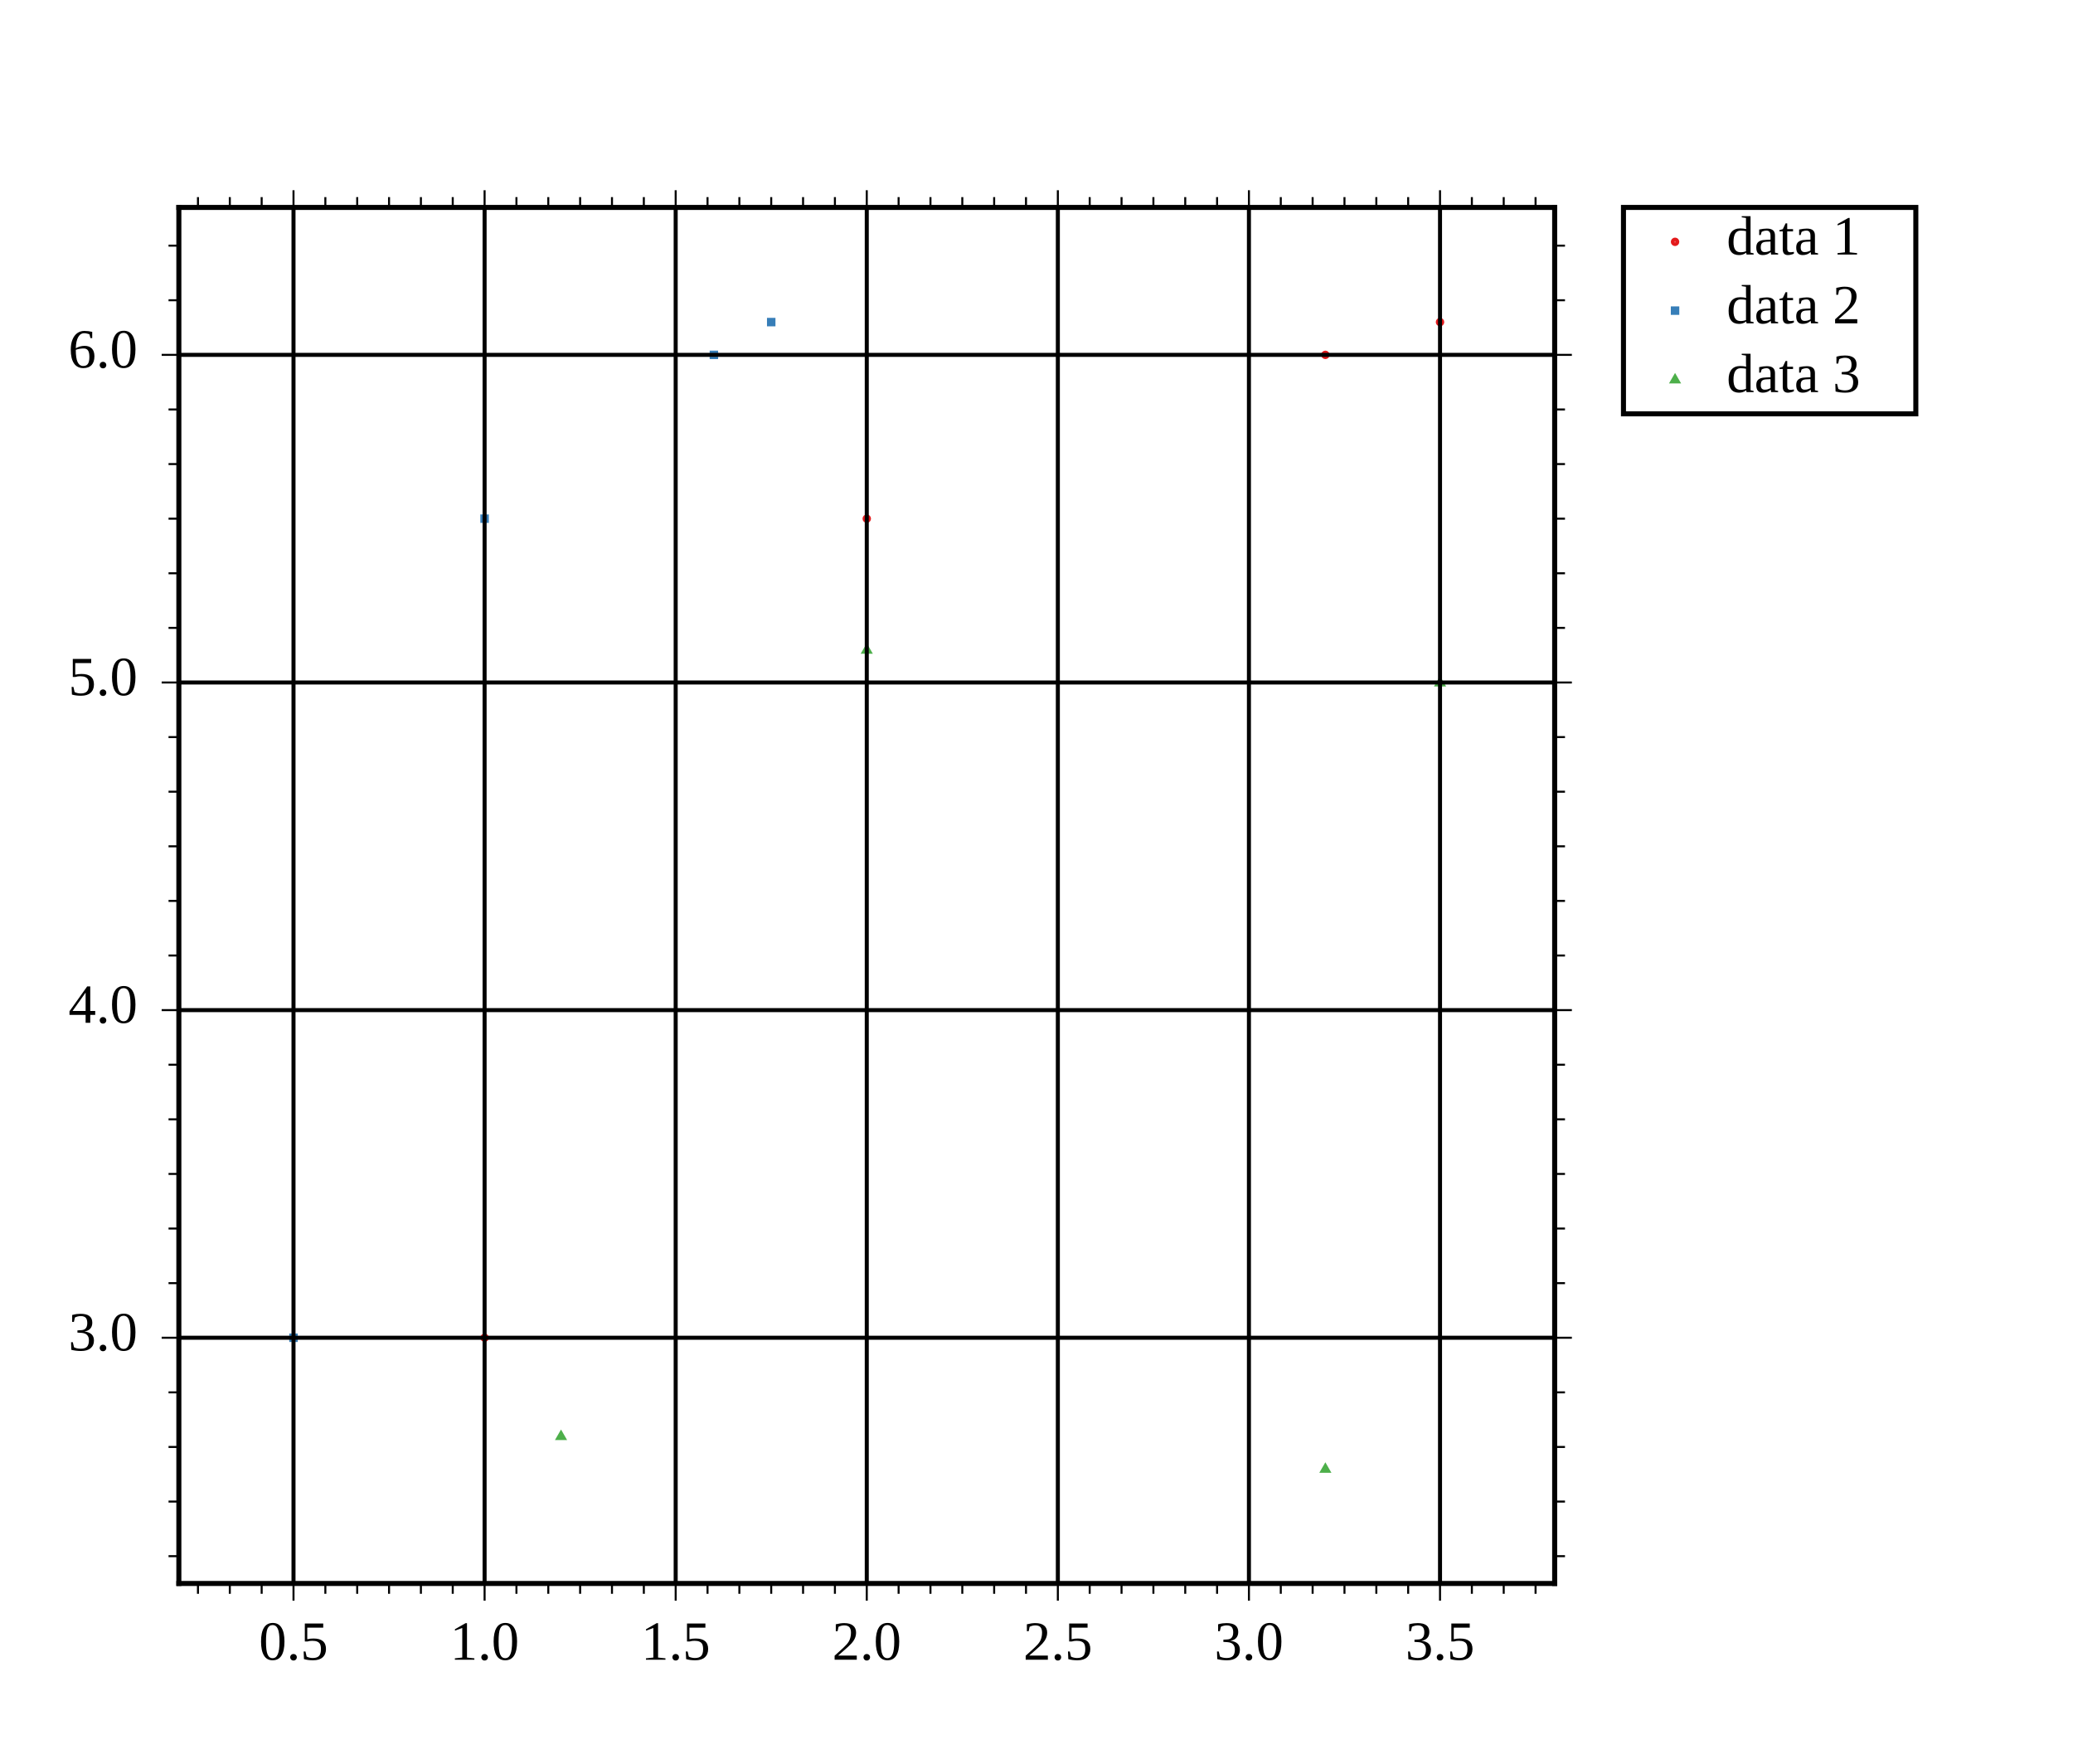
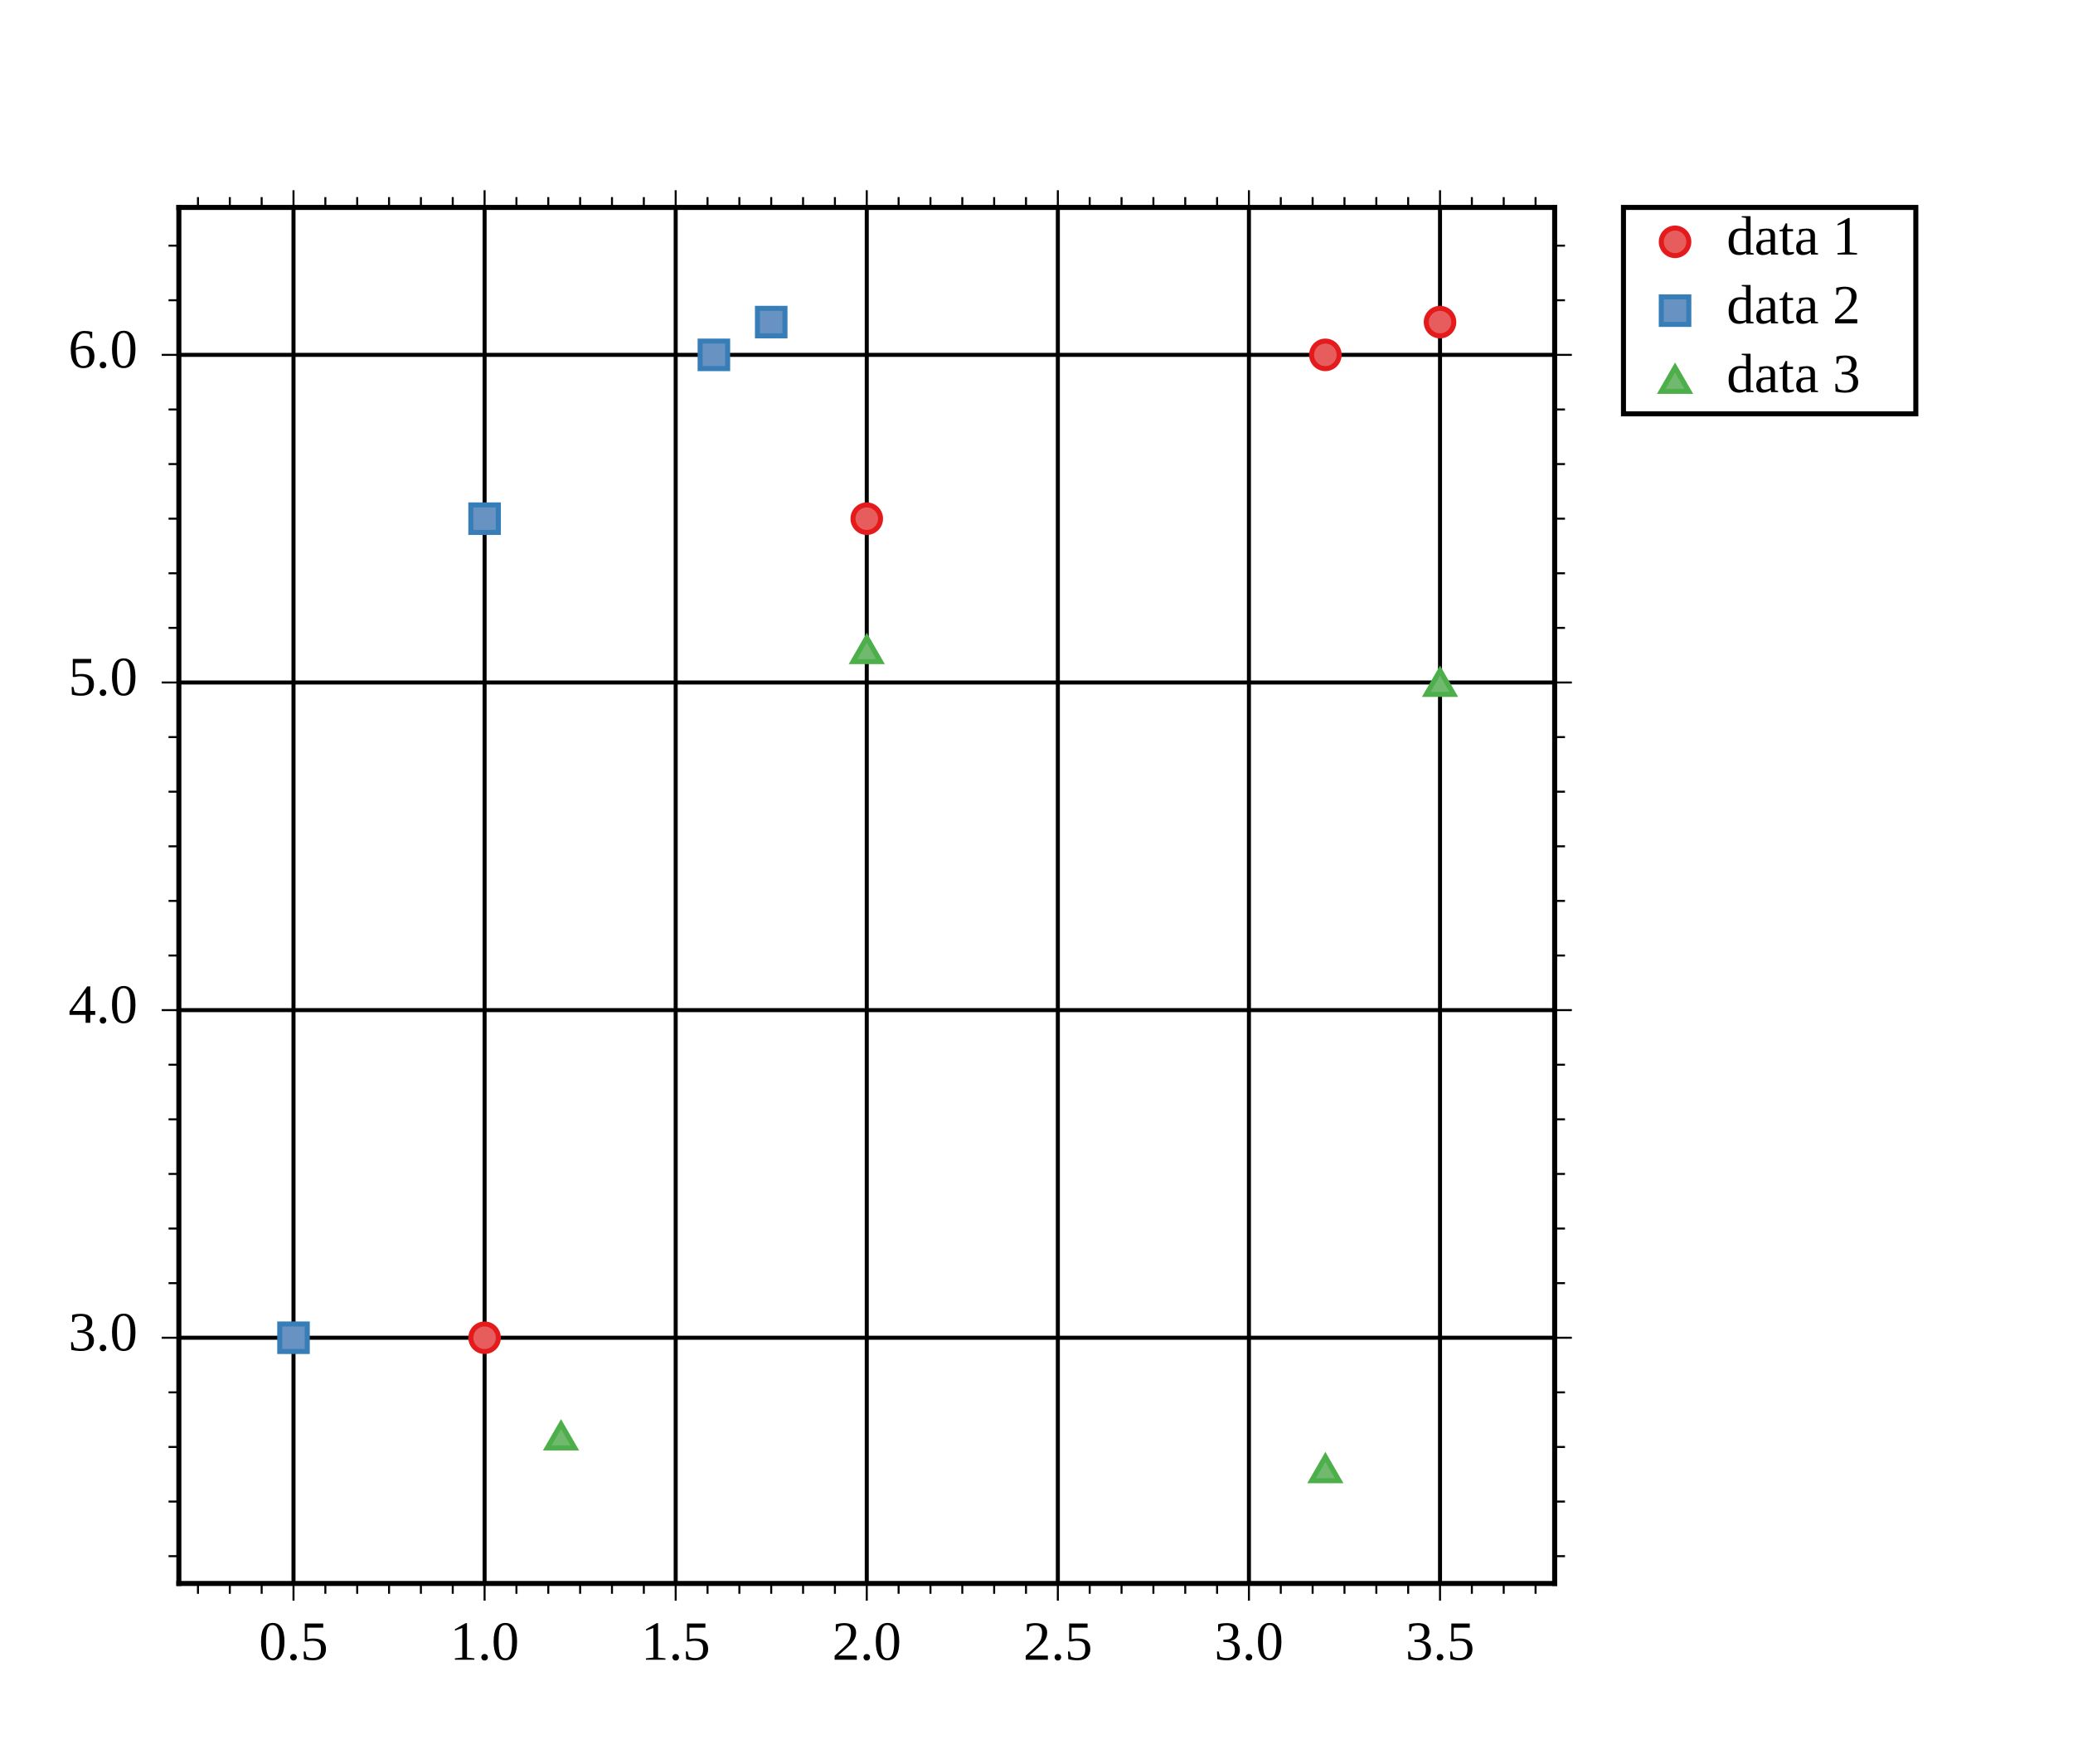
<svg xmlns="http://www.w3.org/2000/svg" height="350" stroke-opacity="1" viewBox="0 0 412 350" font-size="1" width="411.523" stroke="rgb(0,0,0)" version="1.1">
  <defs />
-   <g stroke-opacity="1.0" fill-opacity="1.0" stroke="rgb(77,175,74)" stroke-width="1.0" fill="rgb(114,185,112)">
-     <defs>
-       <clipPath id="myClip1">
-         <path d="M 308.984,314.453 l -0,-273.438 h -273.438 l -0,273.438 Z" />
-       </clipPath>
-     </defs>
-     <g clip-path="url(#myClip1)">
-       <path d="M 286.54,135.713 l -0.342,-0.592 l -0.342,0.592 Z" />
-     </g>
-   </g>
-   <g stroke-opacity="1.0" fill-opacity="1.0" stroke="rgb(77,175,74)" stroke-width="1.0" fill="rgb(114,185,112)">
-     <defs>
-       <clipPath id="myClip2">
-         <path d="M 308.984,314.453 l -0,-273.438 h -273.438 l -0,273.438 Z" />
-       </clipPath>
-     </defs>
-     <g clip-path="url(#myClip2)">
-       <path d="M 263.753,291.963 l -0.342,-0.592 l -0.342,0.592 Z" />
-     </g>
-   </g>
-   <g stroke-opacity="1.0" fill-opacity="1.0" stroke="rgb(77,175,74)" stroke-width="1.0" fill="rgb(114,185,112)">
-     <defs>
-       <clipPath id="myClip3">
-         <path d="M 308.984,314.453 l -0,-273.438 h -273.438 l -0,273.438 Z" />
-       </clipPath>
-     </defs>
-     <g clip-path="url(#myClip3)">
-       <path d="M 172.607,129.202 l -0.342,-0.592 l -0.342,0.592 Z" />
-     </g>
-   </g>
-   <g stroke-opacity="1.0" fill-opacity="1.0" stroke="rgb(77,175,74)" stroke-width="1.0" fill="rgb(114,185,112)">
-     <defs>
-       <clipPath id="myClip4">
-         <path d="M 308.984,314.453 l -0,-273.438 h -273.438 l -0,273.438 Z" />
-       </clipPath>
-     </defs>
-     <g clip-path="url(#myClip4)">
-       <path d="M 111.844,285.452 l -0.342,-0.592 l -0.342,0.592 Z" />
-     </g>
-   </g>
-   <g stroke-opacity="1.0" fill-opacity="1.0" stroke="rgb(55,126,184)" stroke-width="1.0" fill="rgb(103,146,193)">
-     <defs>
-       <clipPath id="myClip5">
-         <path d="M 308.984,314.453 l -0,-273.438 h -273.438 l -0,273.438 Z" />
-       </clipPath>
-     </defs>
-     <g clip-path="url(#myClip5)">
-       <path d="M 153.619,64.144 l -0,-0.684 h -0.684 l -0,0.684 Z" />
-     </g>
-   </g>
-   <g stroke-opacity="1.0" fill-opacity="1.0" stroke="rgb(55,126,184)" stroke-width="1.0" fill="rgb(103,146,193)">
-     <defs>
-       <clipPath id="myClip6">
-         <path d="M 308.984,314.453 l -0,-273.438 h -273.438 l -0,273.438 Z" />
-       </clipPath>
-     </defs>
-     <g clip-path="url(#myClip6)">
-       <path d="M 142.226,70.654 l -0,-0.684 h -0.684 l -0,0.684 Z" />
-     </g>
-   </g>
-   <g stroke-opacity="1.0" fill-opacity="1.0" stroke="rgb(55,126,184)" stroke-width="1.0" fill="rgb(103,146,193)">
-     <defs>
-       <clipPath id="myClip7">
-         <path d="M 308.984,314.453 l -0,-273.438 h -273.438 l -0,273.438 Z" />
-       </clipPath>
-     </defs>
-     <g clip-path="url(#myClip7)">
-       <path d="M 96.653,103.206 l -0,-0.684 h -0.684 l -0,0.684 Z" />
-     </g>
-   </g>
-   <g stroke-opacity="1.0" fill-opacity="1.0" stroke="rgb(55,126,184)" stroke-width="1.0" fill="rgb(103,146,193)">
-     <defs>
-       <clipPath id="myClip8">
-         <path d="M 308.984,314.453 l -0,-273.438 h -273.438 l -0,273.438 Z" />
-       </clipPath>
-     </defs>
-     <g clip-path="url(#myClip8)">
-       <path d="M 58.675,265.967 l -0,-0.684 h -0.684 l -0,0.684 Z" />
-     </g>
-   </g>
-   <g stroke-opacity="1.0" fill-opacity="1.0" stroke="rgb(228,26,28)" stroke-width="1.0" fill="rgb(231,93,93)">
-     <defs>
-       <clipPath id="myClip9">
-         <path d="M 308.984,314.453 l -0,-273.438 h -273.438 l -0,273.438 Z" />
-       </clipPath>
-     </defs>
-     <g clip-path="url(#myClip9)">
-       <path d="M 286.54,63.802 c 0,-0.189 -0.153,-0.342 -0.342 -0.342c -0.189,-0 -0.342,0.153 -0.342 0.342c -0,0.189 0.153,0.342 0.342 0.342c 0.189,0 0.342,-0.153 0.342 -0.342Z" />
-     </g>
-   </g>
-   <g stroke-opacity="1.0" fill-opacity="1.0" stroke="rgb(228,26,28)" stroke-width="1.0" fill="rgb(231,93,93)">
-     <defs>
-       <clipPath id="myClip10">
-         <path d="M 308.984,314.453 l -0,-273.438 h -273.438 l -0,273.438 Z" />
-       </clipPath>
-     </defs>
-     <g clip-path="url(#myClip10)">
-       <path d="M 263.753,70.312 c 0,-0.189 -0.153,-0.342 -0.342 -0.342c -0.189,-0 -0.342,0.153 -0.342 0.342c -0,0.189 0.153,0.342 0.342 0.342c 0.189,0 0.342,-0.153 0.342 -0.342Z" />
-     </g>
-   </g>
-   <g stroke-opacity="1.0" fill-opacity="1.0" stroke="rgb(228,26,28)" stroke-width="1.0" fill="rgb(231,93,93)">
-     <defs>
-       <clipPath id="myClip11">
-         <path d="M 308.984,314.453 l -0,-273.438 h -273.438 l -0,273.438 Z" />
-       </clipPath>
-     </defs>
-     <g clip-path="url(#myClip11)">
-       <path d="M 172.607,102.865 c 0,-0.189 -0.153,-0.342 -0.342 -0.342c -0.189,-0 -0.342,0.153 -0.342 0.342c -0,0.189 0.153,0.342 0.342 0.342c 0.189,0 0.342,-0.153 0.342 -0.342Z" />
-     </g>
-   </g>
-   <g stroke-opacity="1.0" fill-opacity="1.0" stroke="rgb(228,26,28)" stroke-width="1.0" fill="rgb(231,93,93)">
-     <defs>
-       <clipPath id="myClip12">
-         <path d="M 308.984,314.453 l -0,-273.438 h -273.438 l -0,273.438 Z" />
-       </clipPath>
-     </defs>
-     <g clip-path="url(#myClip12)">
-       <path d="M 96.653,265.625 c 0,-0.189 -0.153,-0.342 -0.342 -0.342c -0.189,-0 -0.342,0.153 -0.342 0.342c -0,0.189 0.153,0.342 0.342 0.342c 0.189,0 0.342,-0.153 0.342 -0.342Z" />
-     </g>
-   </g>
  <g stroke-width="0.8">
    <path d="M 35.547,265.625 h 273.438 M 35.547,200.521 h 273.438 M 35.547,135.417 h 273.438 M 35.547,70.312 h 273.438 " />
  </g>
  <g stroke-linecap="square">
    <path d="M 35.547,314.453 v -273.438 M 308.984,314.453 v -273.438 " />
  </g>
  <g stroke-width="0.4">
    <path d="M 308.984,309.028 h 2.051 M 308.984,298.177 h 2.051 M 308.984,287.326 h 2.051 M 308.984,276.476 h 2.051 M 308.984,254.774 h 2.051 M 308.984,243.924 h 2.051 M 308.984,233.073 h 2.051 M 308.984,222.222 h 2.051 M 308.984,211.371 h 2.051 M 308.984,189.67 h 2.051 M 308.984,178.819 h 2.051 M 308.984,167.969 h 2.051 M 308.984,157.118 h 2.051 M 308.984,146.267 h 2.051 M 308.984,124.566 h 2.051 M 308.984,113.715 h 2.051 M 308.984,102.865 h 2.051 M 308.984,92.014 h 2.051 M 308.984,81.163 h 2.051 M 308.984,59.462 h 2.051 M 308.984,48.611 h 2.051 " />
  </g>
  <g stroke-width="0.4">
    <path d="M 308.984,265.625 h 3.418 M 308.984,200.521 h 3.418 M 308.984,135.417 h 3.418 M 308.984,70.312 h 3.418 " />
  </g>
  <g stroke-width="0.4">
    <path d="M 33.496,309.028 h 2.051 M 33.496,298.177 h 2.051 M 33.496,287.326 h 2.051 M 33.496,276.476 h 2.051 M 33.496,254.774 h 2.051 M 33.496,243.924 h 2.051 M 33.496,233.073 h 2.051 M 33.496,222.222 h 2.051 M 33.496,211.371 h 2.051 M 33.496,189.67 h 2.051 M 33.496,178.819 h 2.051 M 33.496,167.969 h 2.051 M 33.496,157.118 h 2.051 M 33.496,146.267 h 2.051 M 33.496,124.566 h 2.051 M 33.496,113.715 h 2.051 M 33.496,102.865 h 2.051 M 33.496,92.014 h 2.051 M 33.496,81.163 h 2.051 M 33.496,59.462 h 2.051 M 33.496,48.611 h 2.051 " />
  </g>
  <g stroke-width="0.4">
    <path d="M 32.129,265.625 h 3.418 M 32.129,200.521 h 3.418 M 32.129,135.417 h 3.418 M 32.129,70.312 h 3.418 " />
  </g>
  <g fill-opacity="1.0" font-size="11.0px" fill="rgb(0,0,0)">
    <text dominant-baseline="middle" transform="matrix(1,0,0,1,27.3438,70.3125)" stroke="none" text-anchor="end">6.0</text>
  </g>
  <g fill-opacity="1.0" font-size="11.0px" fill="rgb(0,0,0)">
    <text dominant-baseline="middle" transform="matrix(1,0,0,1,27.3438,135.4167)" stroke="none" text-anchor="end">5.0</text>
  </g>
  <g fill-opacity="1.0" font-size="11.0px" fill="rgb(0,0,0)">
    <text dominant-baseline="middle" transform="matrix(1,0,0,1,27.3438,200.5208)" stroke="none" text-anchor="end">4.0</text>
  </g>
  <g fill-opacity="1.0" font-size="11.0px" fill="rgb(0,0,0)">
    <text dominant-baseline="middle" transform="matrix(1,0,0,1,27.3438,265.625)" stroke="none" text-anchor="end">3.0</text>
  </g>
  <g stroke-width="0.8">
    <path d="M 58.333,314.453 v -273.438 M 96.311,314.453 v -273.438 M 134.288,314.453 v -273.438 M 172.266,314.453 v -273.438 M 210.243,314.453 v -273.438 M 248.22,314.453 v -273.438 M 286.198,314.453 v -273.438 " />
  </g>
  <g stroke-linecap="square">
    <path d="M 35.547,314.453 h 273.438 M 35.547,41.016 h 273.438 " />
  </g>
  <g stroke-width="0.4">
    <path d="M 39.345,41.016 v -2.051 M 45.674,41.016 v -2.051 M 52.004,41.016 v -2.051 M 64.663,41.016 v -2.051 M 70.993,41.016 v -2.051 M 77.322,41.016 v -2.051 M 83.652,41.016 v -2.051 M 89.981,41.016 v -2.051 M 102.64,41.016 v -2.051 M 108.97,41.016 v -2.051 M 115.299,41.016 v -2.051 M 121.629,41.016 v -2.051 M 127.959,41.016 v -2.051 M 140.618,41.016 v -2.051 M 146.947,41.016 v -2.051 M 153.277,41.016 v -2.051 M 159.607,41.016 v -2.051 M 165.936,41.016 v -2.051 M 178.595,41.016 v -2.051 M 184.925,41.016 v -2.051 M 191.254,41.016 v -2.051 M 197.584,41.016 v -2.051 M 203.913,41.016 v -2.051 M 216.573,41.016 v -2.051 M 222.902,41.016 v -2.051 M 229.232,41.016 v -2.051 M 235.561,41.016 v -2.051 M 241.891,41.016 v -2.051 M 254.55,41.016 v -2.051 M 260.88,41.016 v -2.051 M 267.209,41.016 v -2.051 M 273.539,41.016 v -2.051 M 279.868,41.016 v -2.051 M 292.527,41.016 v -2.051 M 298.857,41.016 v -2.051 M 305.187,41.016 v -2.051 " />
  </g>
  <g stroke-width="0.4">
    <path d="M 58.333,41.016 v -3.418 M 96.311,41.016 v -3.418 M 134.288,41.016 v -3.418 M 172.266,41.016 v -3.418 M 210.243,41.016 v -3.418 M 248.22,41.016 v -3.418 M 286.198,41.016 v -3.418 " />
  </g>
  <g stroke-width="0.4">
    <path d="M 39.345,316.504 v -2.051 M 45.674,316.504 v -2.051 M 52.004,316.504 v -2.051 M 64.663,316.504 v -2.051 M 70.993,316.504 v -2.051 M 77.322,316.504 v -2.051 M 83.652,316.504 v -2.051 M 89.981,316.504 v -2.051 M 102.64,316.504 v -2.051 M 108.97,316.504 v -2.051 M 115.299,316.504 v -2.051 M 121.629,316.504 v -2.051 M 127.959,316.504 v -2.051 M 140.618,316.504 v -2.051 M 146.947,316.504 v -2.051 M 153.277,316.504 v -2.051 M 159.607,316.504 v -2.051 M 165.936,316.504 v -2.051 M 178.595,316.504 v -2.051 M 184.925,316.504 v -2.051 M 191.254,316.504 v -2.051 M 197.584,316.504 v -2.051 M 203.913,316.504 v -2.051 M 216.573,316.504 v -2.051 M 222.902,316.504 v -2.051 M 229.232,316.504 v -2.051 M 235.561,316.504 v -2.051 M 241.891,316.504 v -2.051 M 254.55,316.504 v -2.051 M 260.88,316.504 v -2.051 M 267.209,316.504 v -2.051 M 273.539,316.504 v -2.051 M 279.868,316.504 v -2.051 M 292.527,316.504 v -2.051 M 298.857,316.504 v -2.051 M 305.187,316.504 v -2.051 " />
  </g>
  <g stroke-width="0.4">
    <path d="M 58.333,317.871 v -3.418 M 96.311,317.871 v -3.418 M 134.288,317.871 v -3.418 M 172.266,317.871 v -3.418 M 210.243,317.871 v -3.418 M 248.22,317.871 v -3.418 M 286.198,317.871 v -3.418 " />
  </g>
  <g fill-opacity="1.0" font-size="11.0px" fill="rgb(0,0,0)">
    <text dominant-baseline="text-before-edge" transform="matrix(1,0,0,1,286.1979,322.6562)" stroke="none" text-anchor="middle">3.5</text>
  </g>
  <g fill-opacity="1.0" font-size="11.0px" fill="rgb(0,0,0)">
    <text dominant-baseline="text-before-edge" transform="matrix(1,0,0,1,248.2205,322.6562)" stroke="none" text-anchor="middle">3.0</text>
  </g>
  <g fill-opacity="1.0" font-size="11.0px" fill="rgb(0,0,0)">
    <text dominant-baseline="text-before-edge" transform="matrix(1,0,0,1,210.2431,322.6562)" stroke="none" text-anchor="middle">2.5</text>
  </g>
  <g fill-opacity="1.0" font-size="11.0px" fill="rgb(0,0,0)">
    <text dominant-baseline="text-before-edge" transform="matrix(1,0,0,1,172.2656,322.6562)" stroke="none" text-anchor="middle">2.0</text>
  </g>
  <g fill-opacity="1.0" font-size="11.0px" fill="rgb(0,0,0)">
    <text dominant-baseline="text-before-edge" transform="matrix(1,0,0,1,134.2882,322.6562)" stroke="none" text-anchor="middle">1.5</text>
  </g>
  <g fill-opacity="1.0" font-size="11.0px" fill="rgb(0,0,0)">
    <text dominant-baseline="text-before-edge" transform="matrix(1,0,0,1,96.3108,322.6562)" stroke="none" text-anchor="middle">1.0</text>
  </g>
  <g fill-opacity="1.0" font-size="11.0px" fill="rgb(0,0,0)">
    <text dominant-baseline="text-before-edge" transform="matrix(1,0,0,1,58.3333,322.6562)" stroke="none" text-anchor="middle">0.5</text>
  </g>
+   <g stroke-opacity="1.0" fill-opacity="1.0" stroke="rgb(77,175,74)" stroke-width="1.0" fill="rgb(114,185,112)">
+     <defs>
+       <clipPath id="myClip1">
+         <path d="M 308.984,314.453 l -0,-273.438 h -273.438 l -0,273.438 Z" />
+       </clipPath>
+     </defs>
+     <g clip-path="url(#myClip1)">
+       <path d="M 288.932,137.785 l -2.734,-4.736 l -2.734,4.736 Z" />
+     </g>
+   </g>
+   <g stroke-opacity="1.0" fill-opacity="1.0" stroke="rgb(77,175,74)" stroke-width="1.0" fill="rgb(114,185,112)">
+     <defs>
+       <clipPath id="myClip2">
+         <path d="M 308.984,314.453 l -0,-273.438 h -273.438 l -0,273.438 Z" />
+       </clipPath>
+     </defs>
+     <g clip-path="url(#myClip2)">
+       <path d="M 266.146,294.035 l -2.734,-4.736 l -2.734,4.736 Z" />
+     </g>
+   </g>
+   <g stroke-opacity="1.0" fill-opacity="1.0" stroke="rgb(77,175,74)" stroke-width="1.0" fill="rgb(114,185,112)">
+     <defs>
+       <clipPath id="myClip3">
+         <path d="M 308.984,314.453 l -0,-273.438 h -273.438 l -0,273.438 Z" />
+       </clipPath>
+     </defs>
+     <g clip-path="url(#myClip3)">
+       <path d="M 175,131.274 l -2.734,-4.736 l -2.734,4.736 Z" />
+     </g>
+   </g>
+   <g stroke-opacity="1.0" fill-opacity="1.0" stroke="rgb(77,175,74)" stroke-width="1.0" fill="rgb(114,185,112)">
+     <defs>
+       <clipPath id="myClip4">
+         <path d="M 308.984,314.453 l -0,-273.438 h -273.438 l -0,273.438 Z" />
+       </clipPath>
+     </defs>
+     <g clip-path="url(#myClip4)">
+       <path d="M 114.236,287.524 l -2.734,-4.736 l -2.734,4.736 Z" />
+     </g>
+   </g>
+   <g stroke-opacity="1.0" fill-opacity="1.0" stroke="rgb(55,126,184)" stroke-width="1.0" fill="rgb(103,146,193)">
+     <defs>
+       <clipPath id="myClip5">
+         <path d="M 308.984,314.453 l -0,-273.438 h -273.438 l -0,273.438 Z" />
+       </clipPath>
+     </defs>
+     <g clip-path="url(#myClip5)">
+       <path d="M 156.011,66.537 l -0,-5.469 h -5.469 l -0,5.469 Z" />
+     </g>
+   </g>
+   <g stroke-opacity="1.0" fill-opacity="1.0" stroke="rgb(55,126,184)" stroke-width="1.0" fill="rgb(103,146,193)">
+     <defs>
+       <clipPath id="myClip6">
+         <path d="M 308.984,314.453 l -0,-273.438 h -273.438 l -0,273.438 Z" />
+       </clipPath>
+     </defs>
+     <g clip-path="url(#myClip6)">
+       <path d="M 144.618,73.047 l -0,-5.469 h -5.469 l -0,5.469 Z" />
+     </g>
+   </g>
+   <g stroke-opacity="1.0" fill-opacity="1.0" stroke="rgb(55,126,184)" stroke-width="1.0" fill="rgb(103,146,193)">
+     <defs>
+       <clipPath id="myClip7">
+         <path d="M 308.984,314.453 l -0,-273.438 h -273.438 l -0,273.438 Z" />
+       </clipPath>
+     </defs>
+     <g clip-path="url(#myClip7)">
+       <path d="M 99.045,105.599 l -0,-5.469 h -5.469 l -0,5.469 Z" />
+     </g>
+   </g>
+   <g stroke-opacity="1.0" fill-opacity="1.0" stroke="rgb(55,126,184)" stroke-width="1.0" fill="rgb(103,146,193)">
+     <defs>
+       <clipPath id="myClip8">
+         <path d="M 308.984,314.453 l -0,-273.438 h -273.438 l -0,273.438 Z" />
+       </clipPath>
+     </defs>
+     <g clip-path="url(#myClip8)">
+       <path d="M 61.068,268.359 l -0,-5.469 h -5.469 l -0,5.469 Z" />
+     </g>
+   </g>
+   <g stroke-opacity="1.0" fill-opacity="1.0" stroke="rgb(228,26,28)" stroke-width="1.0" fill="rgb(231,93,93)">
+     <defs>
+       <clipPath id="myClip9">
+         <path d="M 308.984,314.453 l -0,-273.438 h -273.438 l -0,273.438 Z" />
+       </clipPath>
+     </defs>
+     <g clip-path="url(#myClip9)">
+       <path d="M 288.932,63.802 c 0,-1.51 -1.224,-2.734 -2.734 -2.734c -1.51,-0 -2.734,1.224 -2.734 2.734c -0,1.51 1.224,2.734 2.734 2.734c 1.51,0 2.734,-1.224 2.734 -2.734Z" />
+     </g>
+   </g>
+   <g stroke-opacity="1.0" fill-opacity="1.0" stroke="rgb(228,26,28)" stroke-width="1.0" fill="rgb(231,93,93)">
+     <defs>
+       <clipPath id="myClip10">
+         <path d="M 308.984,314.453 l -0,-273.438 h -273.438 l -0,273.438 Z" />
+       </clipPath>
+     </defs>
+     <g clip-path="url(#myClip10)">
+       <path d="M 266.146,70.312 c 0,-1.51 -1.224,-2.734 -2.734 -2.734c -1.51,-0 -2.734,1.224 -2.734 2.734c -0,1.51 1.224,2.734 2.734 2.734c 1.51,0 2.734,-1.224 2.734 -2.734Z" />
+     </g>
+   </g>
+   <g stroke-opacity="1.0" fill-opacity="1.0" stroke="rgb(228,26,28)" stroke-width="1.0" fill="rgb(231,93,93)">
+     <defs>
+       <clipPath id="myClip11">
+         <path d="M 308.984,314.453 l -0,-273.438 h -273.438 l -0,273.438 Z" />
+       </clipPath>
+     </defs>
+     <g clip-path="url(#myClip11)">
+       <path d="M 175,102.865 c 0,-1.51 -1.224,-2.734 -2.734 -2.734c -1.51,-0 -2.734,1.224 -2.734 2.734c -0,1.51 1.224,2.734 2.734 2.734c 1.51,0 2.734,-1.224 2.734 -2.734Z" />
+     </g>
+   </g>
+   <g stroke-opacity="1.0" fill-opacity="1.0" stroke="rgb(228,26,28)" stroke-width="1.0" fill="rgb(231,93,93)">
+     <defs>
+       <clipPath id="myClip12">
+         <path d="M 308.984,314.453 l -0,-273.438 h -273.438 l -0,273.438 Z" />
+       </clipPath>
+     </defs>
+     <g clip-path="url(#myClip12)">
+       <path d="M 99.045,265.625 c 0,-1.51 -1.224,-2.734 -2.734 -2.734c -1.51,-0 -2.734,1.224 -2.734 2.734c -0,1.51 1.224,2.734 2.734 2.734c 1.51,0 2.734,-1.224 2.734 -2.734Z" />
+     </g>
+   </g>
  <g fill-opacity="1.0" font-size="11.0px" fill="rgb(0,0,0)">
    <text dominant-baseline="text-after-edge" transform="matrix(1,0,0,1,172.2656,27.3438)" stroke="none" text-anchor="middle" />
  </g>
  <g fill-opacity="0.0" fill="rgb(0,0,0)">
    <path d="M 380.762,82.031 l -0,-41.016 h -58.105 l -0,41.016 Z" />
  </g>
  <g fill-opacity="1.0" font-size="11.0px" fill="rgb(0,0,0)">
    <text dominant-baseline="middle" transform="matrix(1,0,0,1,343.1641,75.1953)" stroke="none" text-anchor="start">data 3</text>
  </g>
  <g stroke-opacity="1.0" fill-opacity="1.0" stroke="rgb(77,175,74)" stroke-width="1.0" fill="rgb(114,185,112)">
-     <path d="M 333.252,75.491 l -0.342,-0.592 l -0.342,0.592 Z" />
+     <path d="M 335.644,77.563 l -2.734,-4.736 l -2.734,4.736 Z" />
  </g>
  <g fill-opacity="1.0" font-size="11.0px" fill="rgb(0,0,0)">
    <text dominant-baseline="middle" transform="matrix(1,0,0,1,343.1641,61.5234)" stroke="none" text-anchor="start">data 2</text>
  </g>
  <g stroke-opacity="1.0" fill-opacity="1.0" stroke="rgb(55,126,184)" stroke-width="1.0" fill="rgb(103,146,193)">
-     <path d="M 333.252,61.865 l -0,-0.684 h -0.684 l -0,0.684 Z" />
+     <path d="M 335.644,64.258 l -0,-5.469 h -5.469 l -0,5.469 Z" />
  </g>
  <g fill-opacity="1.0" font-size="11.0px" fill="rgb(0,0,0)">
    <text dominant-baseline="middle" transform="matrix(1,0,0,1,343.1641,47.8516)" stroke="none" text-anchor="start">data 1</text>
  </g>
  <g stroke-opacity="1.0" fill-opacity="1.0" stroke="rgb(228,26,28)" stroke-width="1.0" fill="rgb(231,93,93)">
-     <path d="M 333.252,47.852 c 0,-0.189 -0.153,-0.342 -0.342 -0.342c -0.189,-0 -0.342,0.153 -0.342 0.342c -0,0.189 0.153,0.342 0.342 0.342c 0.189,0 0.342,-0.153 0.342 -0.342Z" />
+     <path d="M 335.644,47.852 c 0,-1.51 -1.224,-2.734 -2.734 -2.734c -1.51,-0 -2.734,1.224 -2.734 2.734c -0,1.51 1.224,2.734 2.734 2.734c 1.51,0 2.734,-1.224 2.734 -2.734Z" />
  </g>
</svg>
